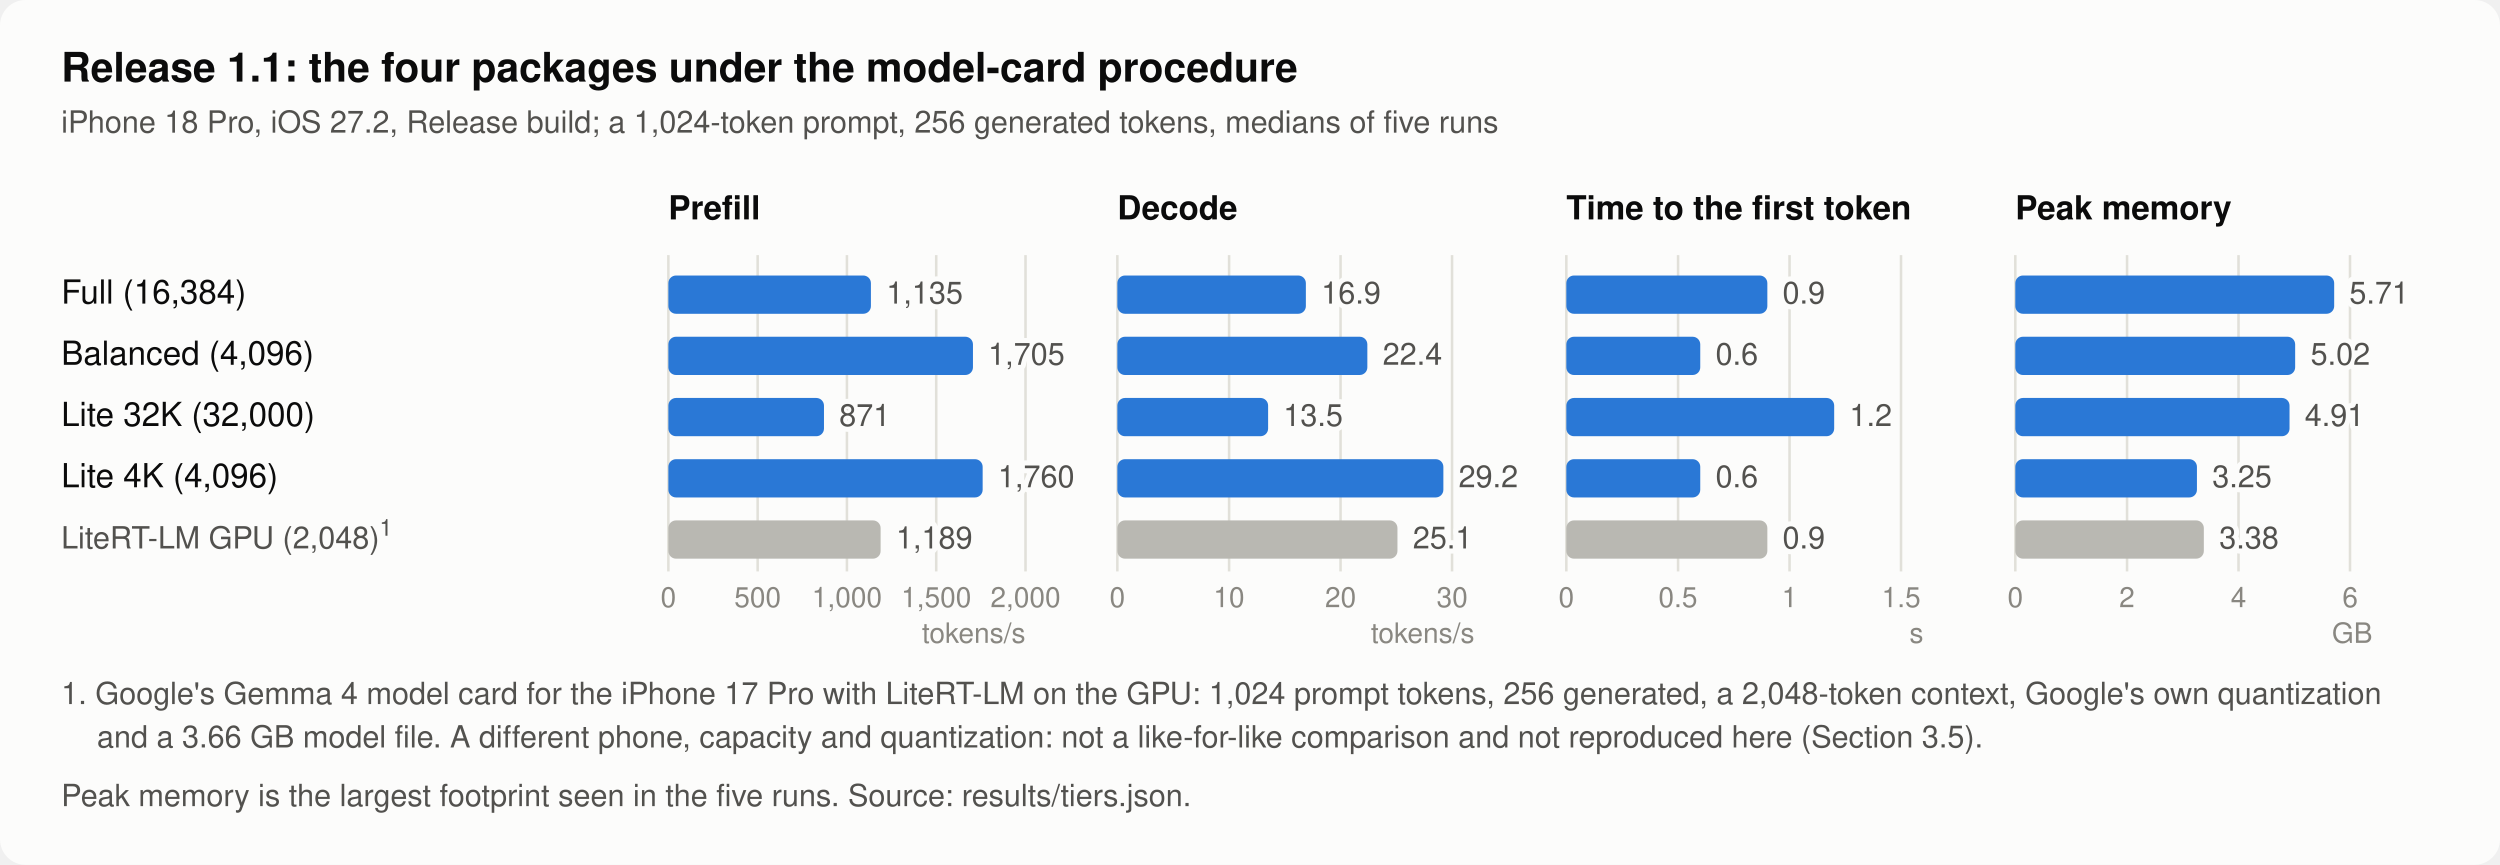
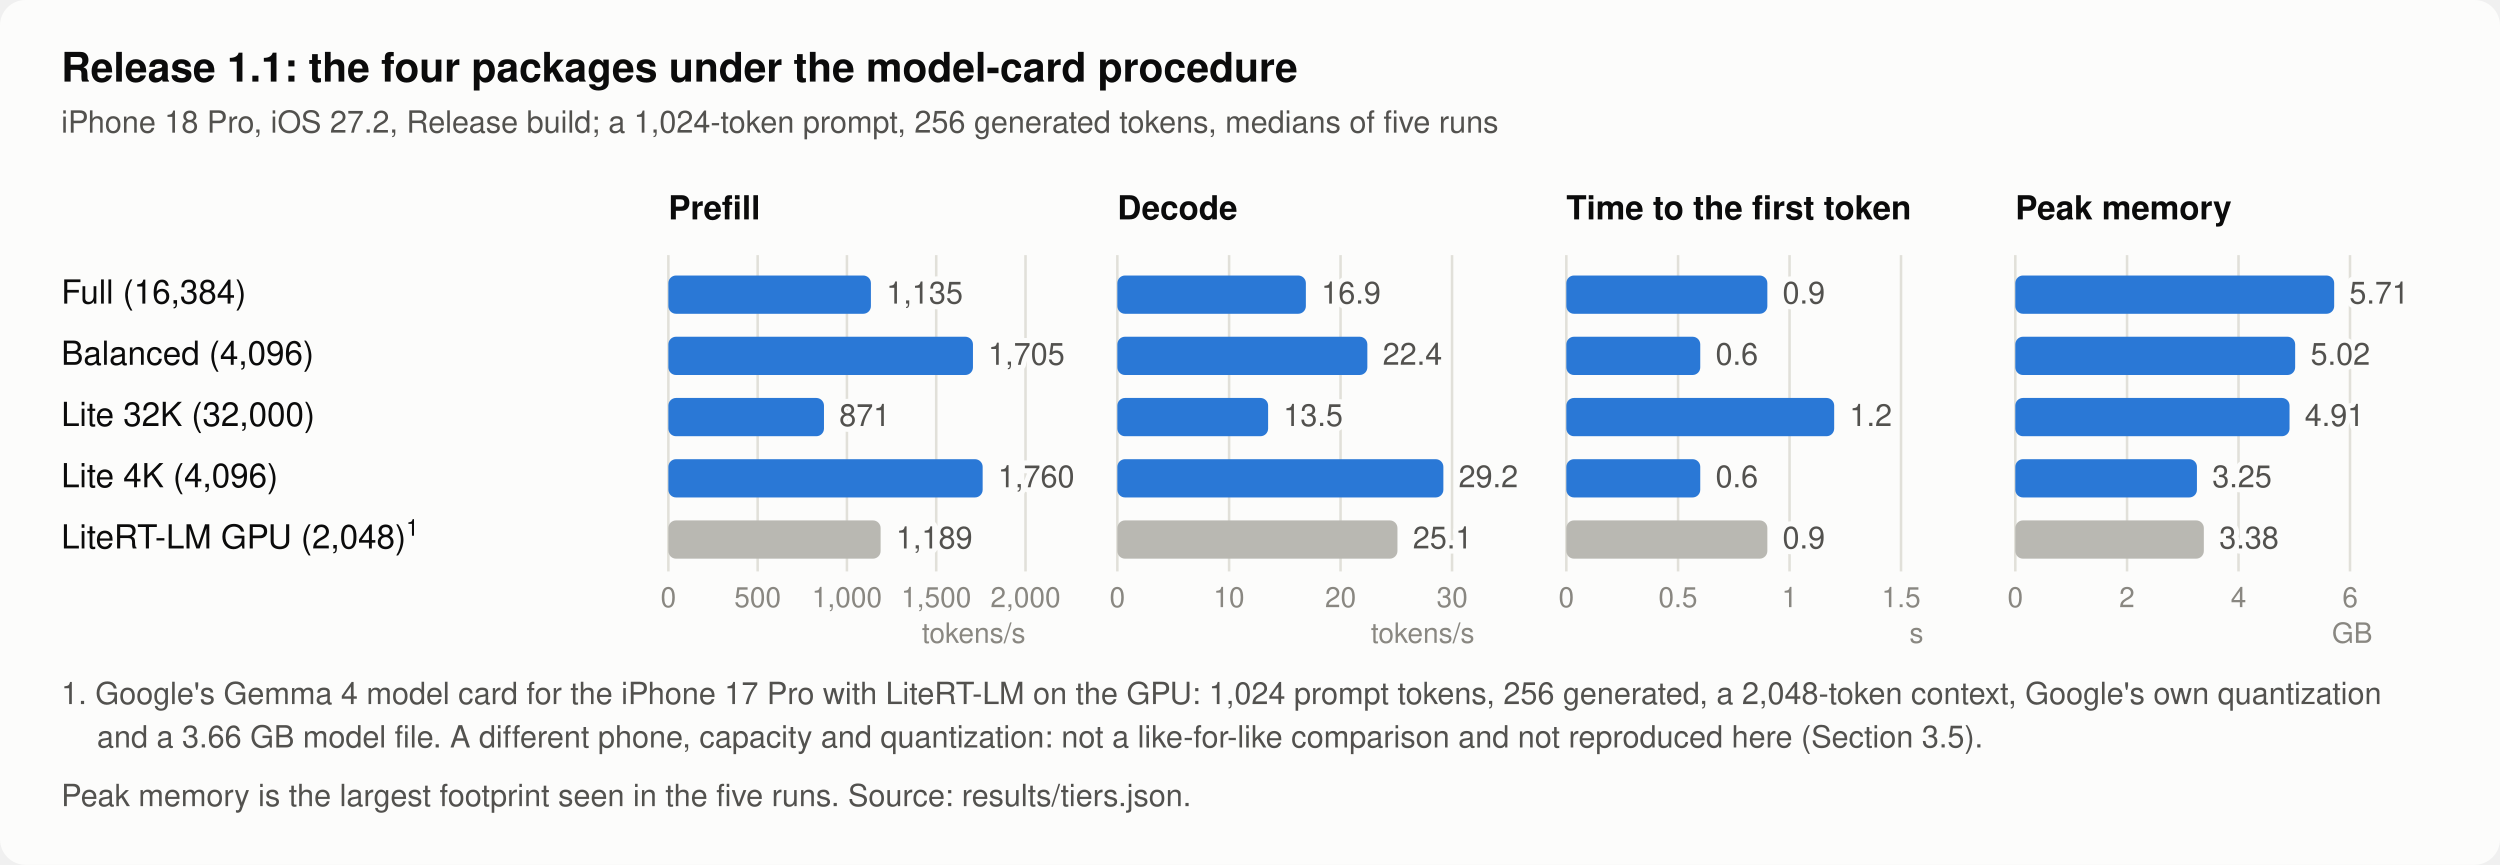
<svg xmlns="http://www.w3.org/2000/svg" viewBox="0 0 980 339" width="980" height="339" role="img" aria-labelledby="title desc" font-family="Helvetica, Arial, sans-serif">
  <style>
.bg{fill:#fcfcfb}
.t1{fill:#0b0b0b;font-size:16px;font-weight:600}
.t2{fill:#0b0b0b;font-size:13px}
.t2b{fill:#0b0b0b;font-size:13px;font-weight:600}
.t3{fill:#52514e;font-size:12px}
.t4{fill:#898781;font-size:11px}
.num{font-variant-numeric:tabular-nums}
.grid{stroke:#e1e0d9;stroke-width:1}
.axis{stroke:#c3c2b7;stroke-width:1}
.line{stroke:#52514e;stroke-width:1.5;fill:none}
.ane{fill:#2a78d6}.aneS{stroke:#2a78d6}.aneT{fill:#e6effa}
.gpu{fill:#eb6834}.gpuS{stroke:#eb6834}.gpuT{fill:#fcece5}
.cpu{fill:#1baf7a}.cpuS{stroke:#1baf7a}.cpuT{fill:#e3f4ed}
.neutral{fill:#b9b8b2}.neutralS{stroke:#898781}
.panel{fill:#f4f3ef}
.surf{fill:#fcfcfb}
.arrow{fill:#52514e}
.hatch{stroke:#2a78d6;stroke-width:1.2}
.bad{fill:#d03b3b}.badS{stroke:#d03b3b}
.halo{paint-order:stroke;stroke:#fcfcfb;stroke-width:4px;stroke-linejoin:round}
.haloT{paint-order:stroke;stroke:#e6effa;stroke-width:5px;stroke-linejoin:round}
.haloA{paint-order:stroke;stroke:#2a78d6;stroke-width:5px;stroke-linejoin:round}
@media (prefers-color-scheme: dark){
.bg{fill:#1a1a19}
.t1,.t2,.t2b{fill:#ffffff}
.t3{fill:#c3c2b7}
.grid{stroke:#2c2c2a}
.axis{stroke:#383835}
.line{stroke:#c3c2b7}
.ane{fill:#3987e5}.aneS{stroke:#3987e5}.aneT{fill:#1c2a3d}
.gpu{fill:#d95926}.gpuS{stroke:#d95926}.gpuT{fill:#3a2418}
.cpu{fill:#199e70}.cpuS{stroke:#199e70}.cpuT{fill:#16302a}
.neutral{fill:#5f5e5a}.neutralS{stroke:#898781}
.panel{fill:#232322}
.surf{fill:#1a1a19}
.arrow{fill:#c3c2b7}
.hatch{stroke:#3987e5}
.halo{stroke:#1a1a19}.haloT{stroke:#1c2a3d}.haloA{stroke:#3987e5}
}
</style>
  <defs>
    <marker id="ah" viewBox="0 0 8 8" refX="7" refY="4" markerWidth="7" markerHeight="7" orient="auto-start-reverse">
      <path class="arrow" d="M0,0 L8,4 L0,8 z" />
    </marker>
    <pattern id="hatch" width="6" height="6" patternUnits="userSpaceOnUse" patternTransform="rotate(45)">
      <line class="hatch" x1="0" y1="0" x2="0" y2="6" />
    </pattern>
    <pattern id="hatchW" width="6" height="6" patternUnits="userSpaceOnUse" patternTransform="rotate(45)">
      <line x1="0" y1="0" x2="0" y2="6" stroke="#ffffff" stroke-opacity="0.55" stroke-width="1.2" />
    </pattern>
  </defs>
  <rect class="bg" x="0" y="0" width="980" height="339" rx="10" />
  <text x="24" y="32" class="t1" text-anchor="start">Release 1.1: the four packages under the model-card procedure</text>
  <text x="24" y="52" class="t3" text-anchor="start">iPhone 18 Pro, iOS 27.2, Release build; a 1,024-token prompt, 256 generated tokens, medians of five runs</text>
  <text x="262" y="86" class="t2b" text-anchor="start">Prefill</text>
  <line x1="262.0" y1="100" x2="262.0" y2="224" class="grid" />
  <text x="262.0" y="238" class="t4 num" text-anchor="middle">0</text>
  <line x1="297.0" y1="100" x2="297.0" y2="224" class="grid" />
  <text x="297.0" y="238" class="t4 num" text-anchor="middle">500</text>
  <line x1="332.0" y1="100" x2="332.0" y2="224" class="grid" />
  <text x="332.0" y="238" class="t4 num" text-anchor="middle">1,000</text>
  <line x1="367.0" y1="100" x2="367.0" y2="224" class="grid" />
  <text x="367.0" y="238" class="t4 num" text-anchor="middle">1,500</text>
  <line x1="402.0" y1="100" x2="402.0" y2="224" class="grid" />
  <text x="402.0" y="238" class="t4 num" text-anchor="middle">2,000</text>
  <text x="402" y="252" class="t4" text-anchor="end">tokens/s</text>
  <rect x="262" y="108" width="79.4" height="15" rx="3" class="ane" />
  <text x="347.45" y="119" class="t3 num halo" text-anchor="start">1,135</text>
  <rect x="262" y="132" width="119.4" height="15" rx="3" class="ane" />
  <text x="387.35" y="143" class="t3 num halo" text-anchor="start">1,705</text>
  <rect x="262" y="156" width="61.0" height="15" rx="3" class="ane" />
  <text x="328.97" y="167" class="t3 num halo" text-anchor="start">871</text>
  <rect x="262" y="180" width="123.2" height="15" rx="3" class="ane" />
  <text x="391.2" y="191" class="t3 num halo" text-anchor="start">1,760</text>
  <rect x="262" y="204" width="83.2" height="15" rx="3" class="neutral" />
  <text x="351.23" y="215" class="t3 num halo" text-anchor="start">1,189</text>
  <text x="438" y="86" class="t2b" text-anchor="start">Decode</text>
  <line x1="438.0" y1="100" x2="438.0" y2="224" class="grid" />
  <text x="438.0" y="238" class="t4 num" text-anchor="middle">0</text>
  <line x1="481.8" y1="100" x2="481.8" y2="224" class="grid" />
  <text x="481.75" y="238" class="t4 num" text-anchor="middle">10</text>
  <line x1="525.5" y1="100" x2="525.5" y2="224" class="grid" />
  <text x="525.5" y="238" class="t4 num" text-anchor="middle">20</text>
  <line x1="569.2" y1="100" x2="569.2" y2="224" class="grid" />
  <text x="569.25" y="238" class="t4 num" text-anchor="middle">30</text>
  <text x="578" y="252" class="t4" text-anchor="end">tokens/s</text>
  <rect x="438" y="108" width="73.9" height="15" rx="3" class="ane" />
  <text x="517.938" y="119" class="t3 num halo" text-anchor="start">16.9</text>
  <rect x="438" y="132" width="98.0" height="15" rx="3" class="ane" />
  <text x="542.0" y="143" class="t3 num halo" text-anchor="start">22.4</text>
  <rect x="438" y="156" width="59.1" height="15" rx="3" class="ane" />
  <text x="503.062" y="167" class="t3 num halo" text-anchor="start">13.5</text>
  <rect x="438" y="180" width="127.8" height="15" rx="3" class="ane" />
  <text x="571.75" y="191" class="t3 num halo" text-anchor="start">29.2</text>
  <rect x="438" y="204" width="109.8" height="15" rx="3" class="neutral" />
  <text x="553.812" y="215" class="t3 num halo" text-anchor="start">25.1</text>
  <text x="614" y="86" class="t2b" text-anchor="start">Time to the first token</text>
  <line x1="614.0" y1="100" x2="614.0" y2="224" class="grid" />
  <text x="614.0" y="238" class="t4 num" text-anchor="middle">0</text>
  <line x1="657.8" y1="100" x2="657.8" y2="224" class="grid" />
  <text x="657.75" y="238" class="t4 num" text-anchor="middle">0.5</text>
  <line x1="701.5" y1="100" x2="701.5" y2="224" class="grid" />
  <text x="701.5" y="238" class="t4 num" text-anchor="middle">1</text>
  <line x1="745.2" y1="100" x2="745.2" y2="224" class="grid" />
  <text x="745.25" y="238" class="t4 num" text-anchor="middle">1.5</text>
  <text x="754" y="252" class="t4" text-anchor="end">s</text>
  <rect x="614" y="108" width="78.8" height="15" rx="3" class="ane" />
  <text x="698.75" y="119" class="t3 num halo" text-anchor="start">0.9</text>
  <rect x="614" y="132" width="52.5" height="15" rx="3" class="ane" />
  <text x="672.5" y="143" class="t3 num halo" text-anchor="start">0.6</text>
  <rect x="614" y="156" width="105.0" height="15" rx="3" class="ane" />
  <text x="725.0" y="167" class="t3 num halo" text-anchor="start">1.2</text>
  <rect x="614" y="180" width="52.5" height="15" rx="3" class="ane" />
  <text x="672.5" y="191" class="t3 num halo" text-anchor="start">0.6</text>
  <rect x="614" y="204" width="78.8" height="15" rx="3" class="neutral" />
  <text x="698.75" y="215" class="t3 num halo" text-anchor="start">0.9</text>
  <text x="790" y="86" class="t2b" text-anchor="start">Peak memory</text>
  <line x1="790.0" y1="100" x2="790.0" y2="224" class="grid" />
  <text x="790.0" y="238" class="t4 num" text-anchor="middle">0</text>
  <line x1="833.8" y1="100" x2="833.8" y2="224" class="grid" />
  <text x="833.75" y="238" class="t4 num" text-anchor="middle">2</text>
  <line x1="877.5" y1="100" x2="877.5" y2="224" class="grid" />
  <text x="877.5" y="238" class="t4 num" text-anchor="middle">4</text>
  <line x1="921.2" y1="100" x2="921.2" y2="224" class="grid" />
  <text x="921.25" y="238" class="t4 num" text-anchor="middle">6</text>
  <text x="930" y="252" class="t4" text-anchor="end">GB</text>
  <rect x="790" y="108" width="125.0" height="15" rx="3" class="ane" />
  <text x="920.95" y="119" class="t3 num halo" text-anchor="start">5.71</text>
  <rect x="790" y="132" width="109.7" height="15" rx="3" class="ane" />
  <text x="905.747" y="143" class="t3 num halo" text-anchor="start">5.02</text>
  <rect x="790" y="156" width="107.5" height="15" rx="3" class="ane" />
  <text x="903.45" y="167" class="t3 num halo" text-anchor="start">4.91</text>
  <rect x="790" y="180" width="71.2" height="15" rx="3" class="ane" />
  <text x="867.203" y="191" class="t3 num halo" text-anchor="start">3.25</text>
  <rect x="790" y="204" width="73.9" height="15" rx="3" class="neutral" />
  <text x="869.938" y="215" class="t3 num halo" text-anchor="start">3.38</text>
  <text x="24" y="119" class="t2" text-anchor="start">Full (16,384)</text>
  <text x="24" y="143" class="t2" text-anchor="start">Balanced (4,096)</text>
  <text x="24" y="167" class="t2" text-anchor="start">Lite 32K (32,000)</text>
  <text x="24" y="191" class="t2" text-anchor="start">Lite 4K (4,096)</text>
-   <text x="24" y="215" class="t3" text-anchor="start">LiteRT-LM GPU (2,048)<tspan dy="-5" font-size="9px">1</tspan>
+   <text x="24" y="215" class="t2" text-anchor="start">LiteRT-LM GPU (2,048)<tspan dy="-5" font-size="9px">1</tspan>
  </text>
  <text x="24" y="276" class="t3" text-anchor="start">1. Google's Gemma 4 model card for the iPhone 17 Pro with LiteRT-LM on the GPU: 1,024 prompt tokens, 256 generated, a 2,048-token context, Google's own quantization</text>
  <text x="38" y="293" class="t3" text-anchor="start">and a 3.66 GB model file. A different phone, capacity and quantization: not a like-for-like comparison and not reproduced here (Section 3.5).</text>
  <text x="24" y="316" class="t3" text-anchor="start">Peak memory is the largest footprint seen in the five runs. Source: results/tiers.json.</text>
</svg>
